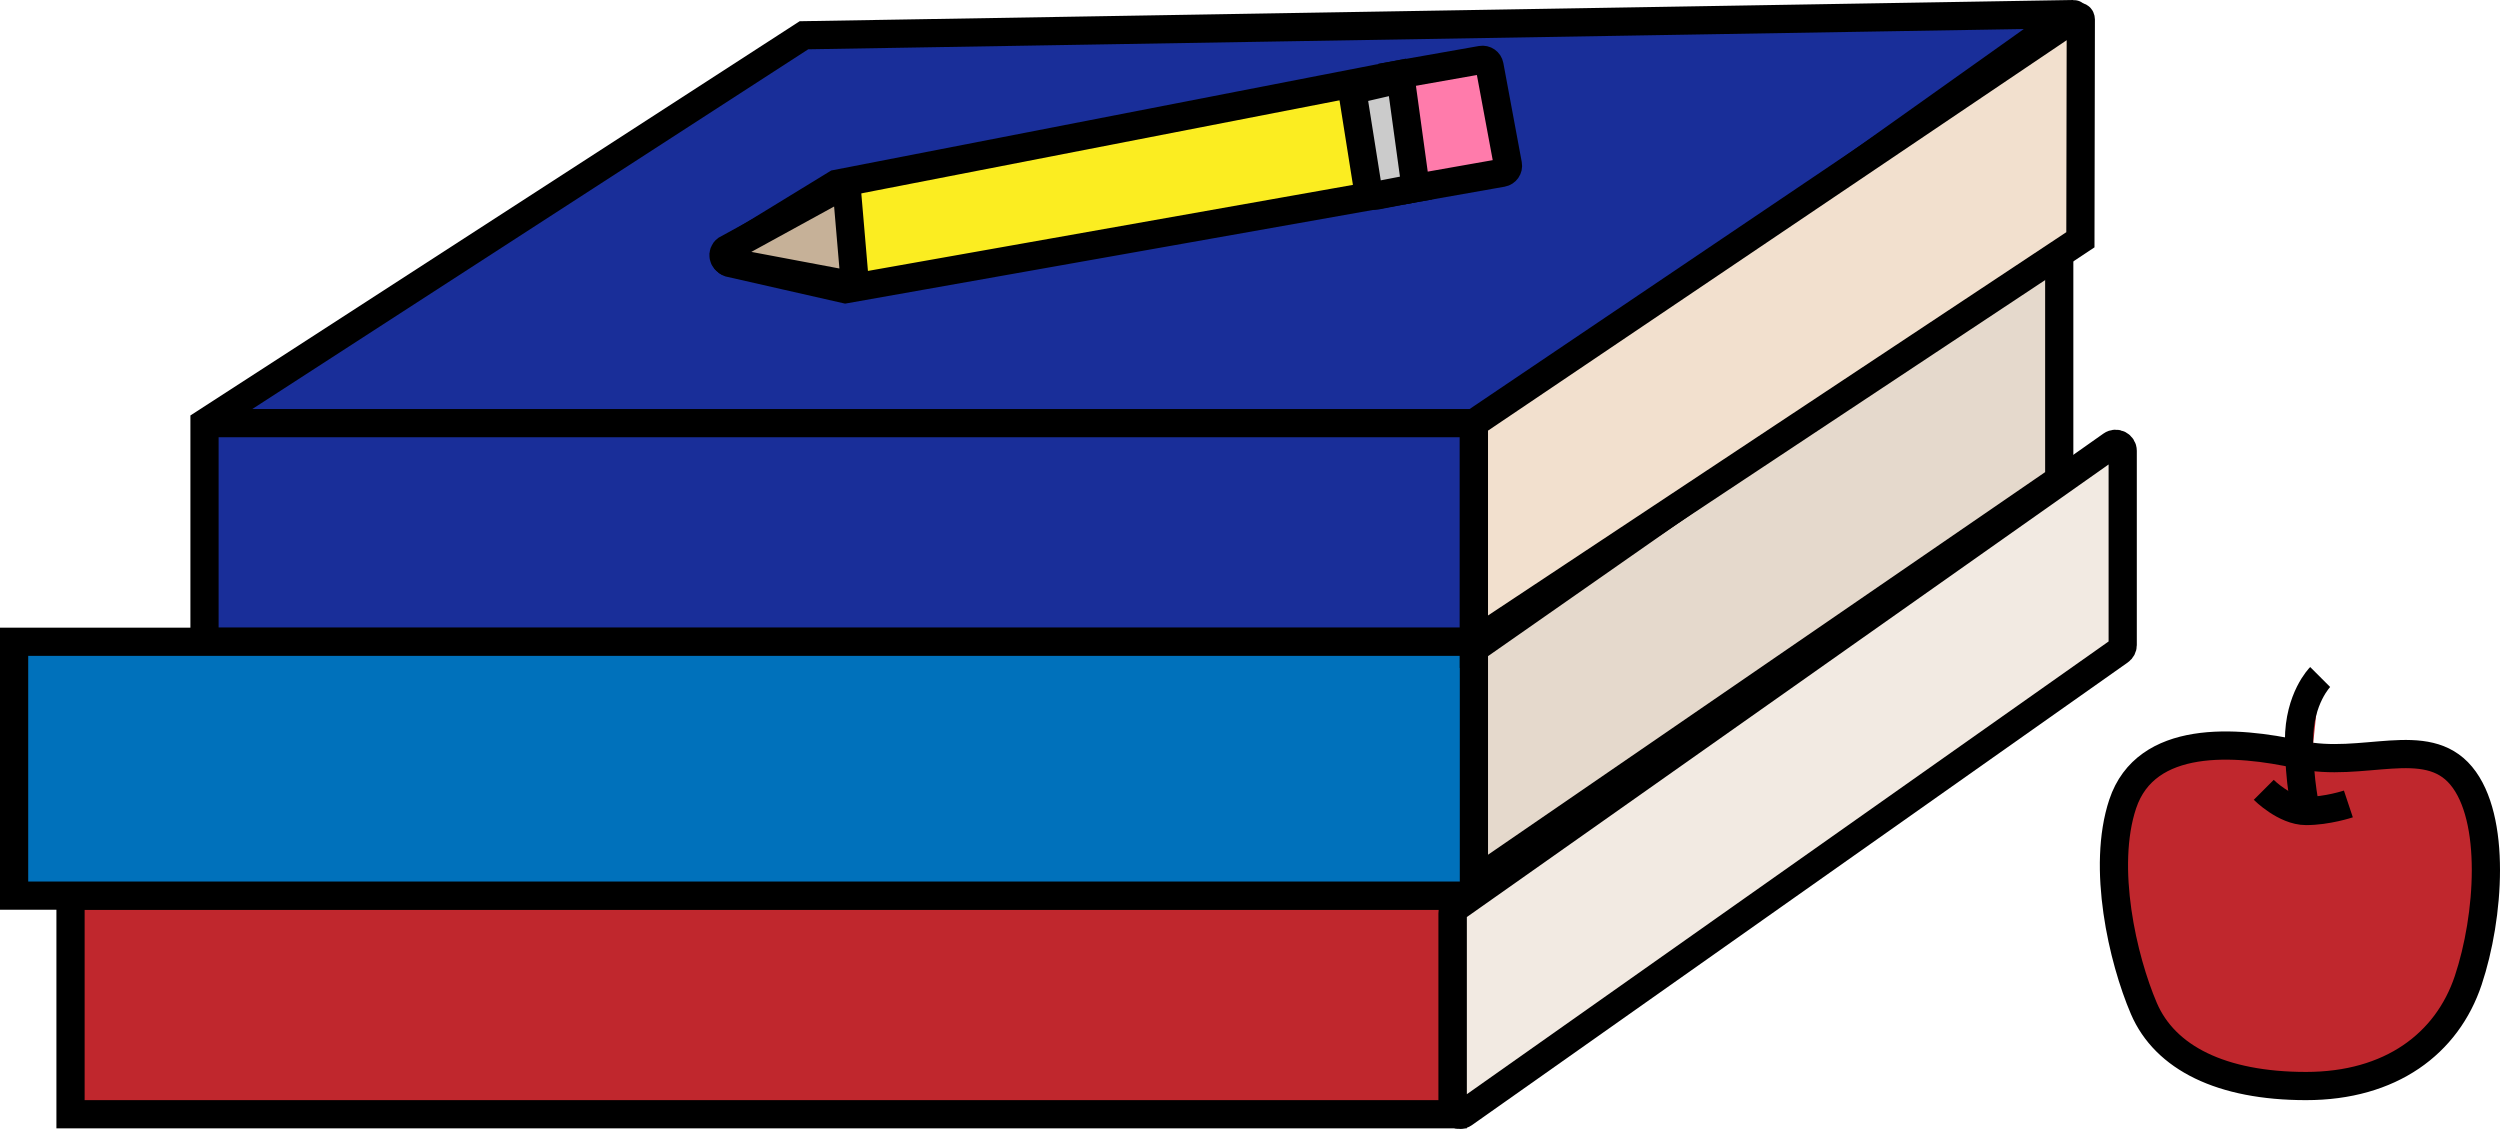
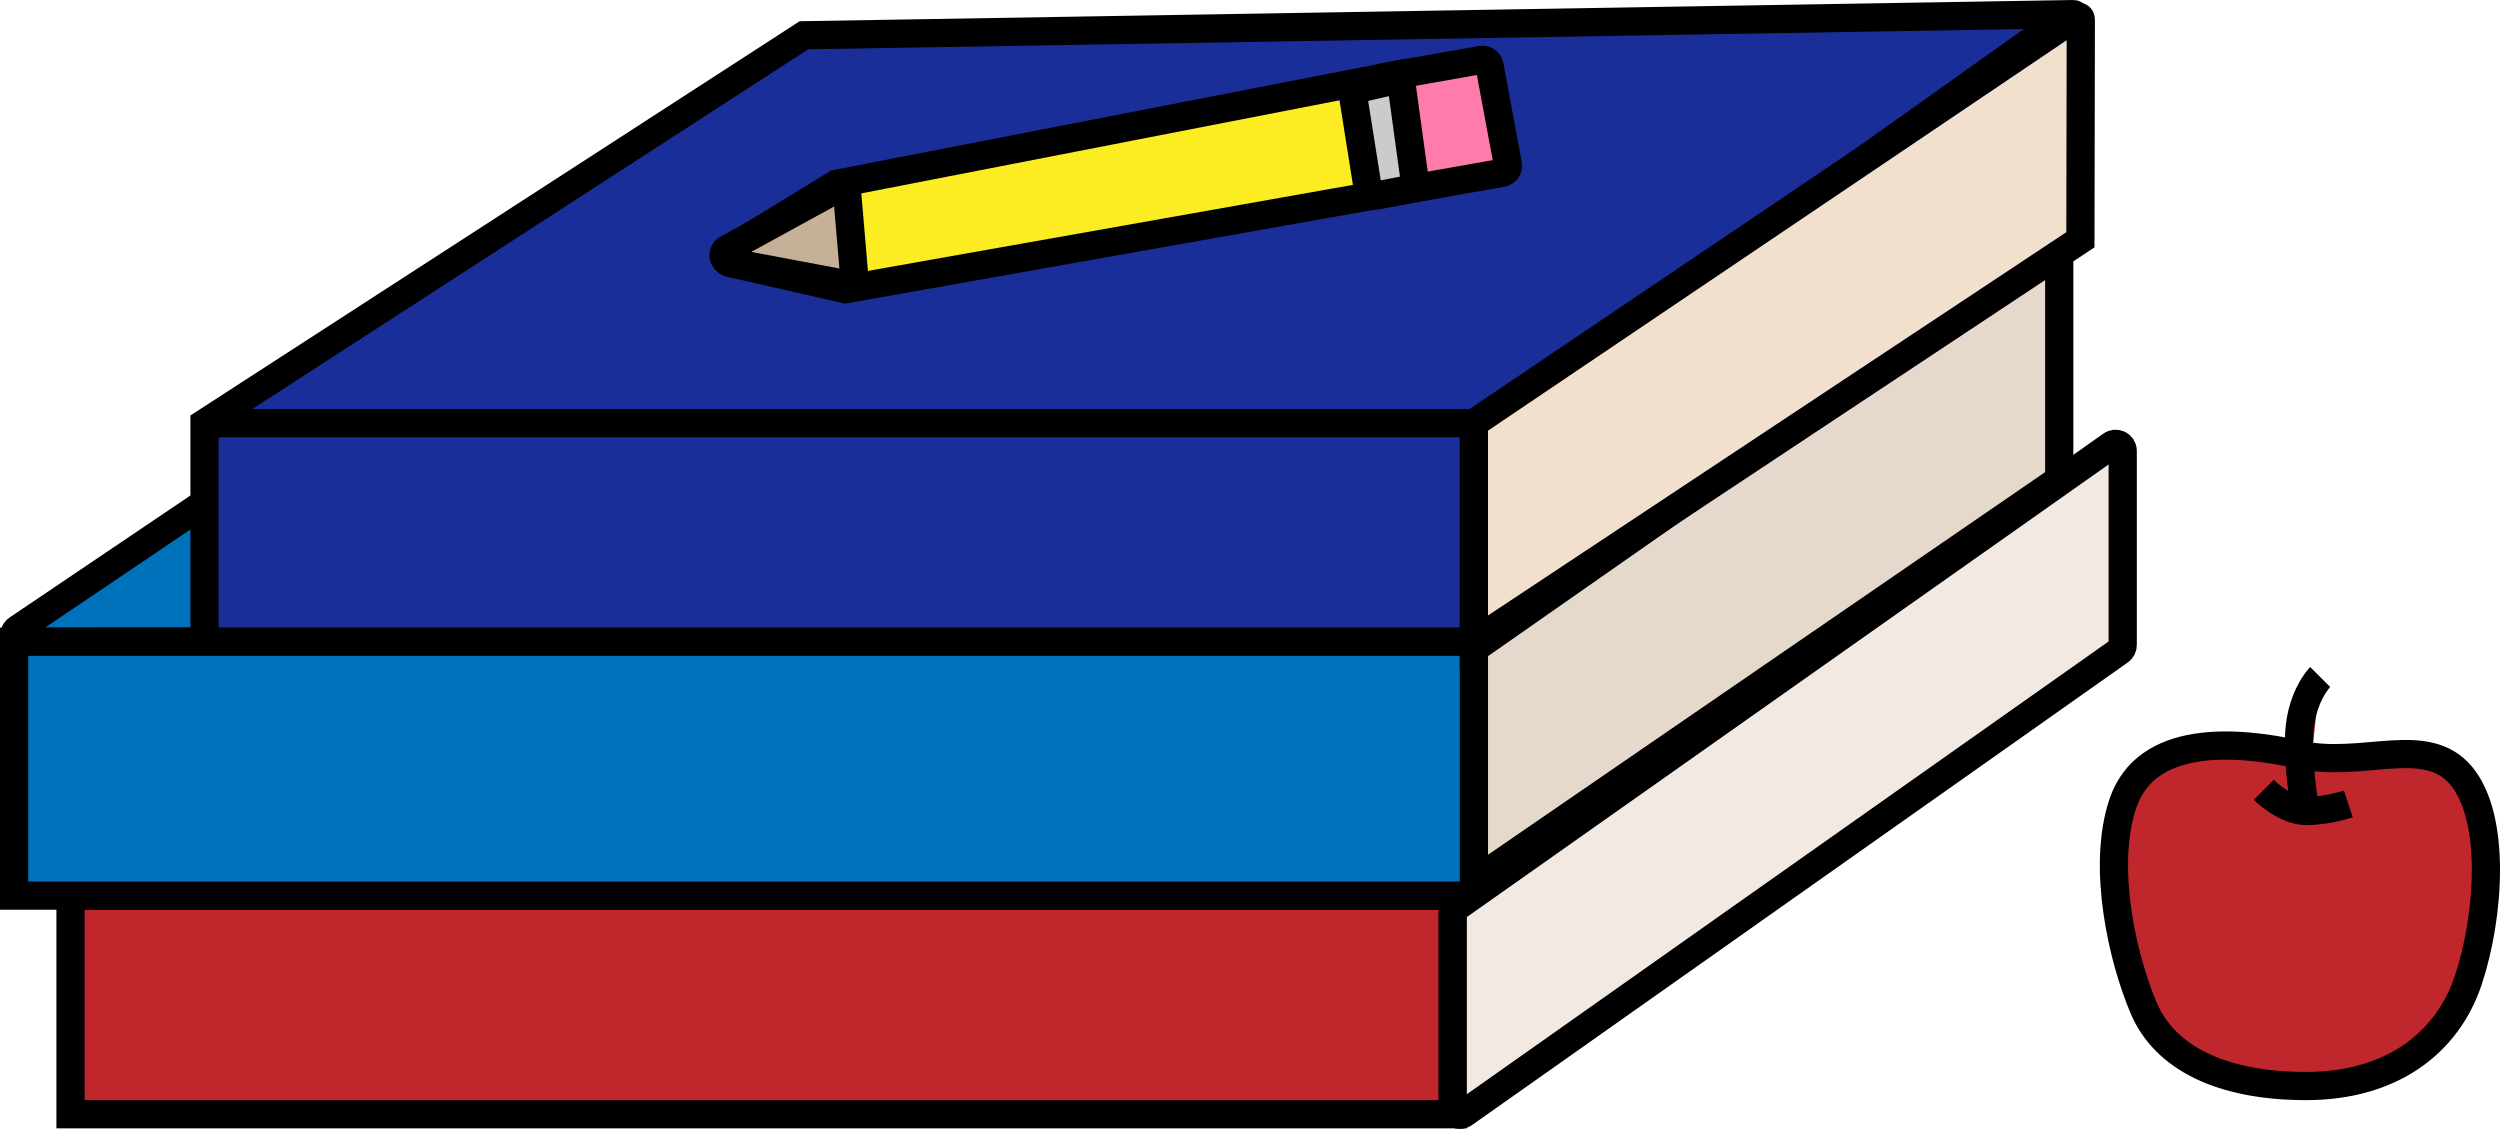
<svg xmlns="http://www.w3.org/2000/svg" enable-background="new 0 0 354.5 160.088" viewBox="0 0 354.5 160.088">
  <g stroke="#000" stroke-miterlimit="10" stroke-width="4">
+     <path d="m83 90.915.059-55.217c-.026-.781-.897-.232-1.55.198l-79.023 53.318c-.951.641-.249 2.118.849 1.786z" fill="#0071bb" />
    <path d="m209 62 80.396-57.149c.799-.568 5.584-2.862 4.604-2.851l-180 3-85 55v31h180z" fill="#192e99" />
    <path d="m197.778 10.661-79.174 15.409-15.375 9.406c-.718.439-.605 1.516.189 1.796l16.465 3.743 80.871-14.35z" fill="#fbed21" />
    <path d="m197.778 10.661 12.273-2.166c.54-.095 1.057.262 1.157.802l2.61 14.038c.102.546-.262 1.071-.809 1.168l-12.255 2.163z" fill="#ff7bab" />
    <path d="m120.138 27.57.997 11.651c.06.706-.612 1.249-1.289 1.041l-16.552-3.121c-.777-.238-.96-1.255-.315-1.75l15.555-8.53c.626-.48 1.536-.078 1.604.709z" fill="#c6b198" />
    <path d="m191.884 13.705 2.095 13.203c.088.553.612.926 1.162.828l4.666-.902c.529-.094.889-.589.816-1.121l-1.847-13.437c-.08-.583-.643-.971-1.216-.838l-4.914 1.137c-.512.117-.845.611-.762 1.13z" fill="#cbcbcb" />
    <path d="m10 127h196v31h-196z" fill="#c0272d" />
    <path d="m207.571 157.907 93-65.609c.269-.187.429-.494.429-.821v-27.546c0-.811-.915-1.285-1.577-.817l-93 65.587c-.265.187-.423.492-.423.817v27.568c0 .808.908 1.282 1.571.821z" fill="#f2eae2" />
    <path d="m209 125 83-57v-34l-83 58z" fill="#e5d9cc" />
    <path d="m2 91v36h206c.552 0 1-.448 1-1v-35z" fill="#0071bb" />
    <path d="m209 91 86-57 .059-31.217c-.026-.781-.897-.232-1.55.198l-84.509 57.019z" fill="#f2e0ce" />
    <path d="m29 60h180" fill="#192e99" />
    <g fill="#c0272d">
      <path d="m301 114c3.302-9.905 16-9 25-7s18-3 23 3 4 20 1 29-11 15-23 15-20-4-23-11-6-20-3-29z" />
      <path d="m321 112s3 3 6 3 6-1 6-1" />
      <path d="m329 96s-3 3-3 9 1 10 1 10" />
    </g>
  </g>
</svg>
